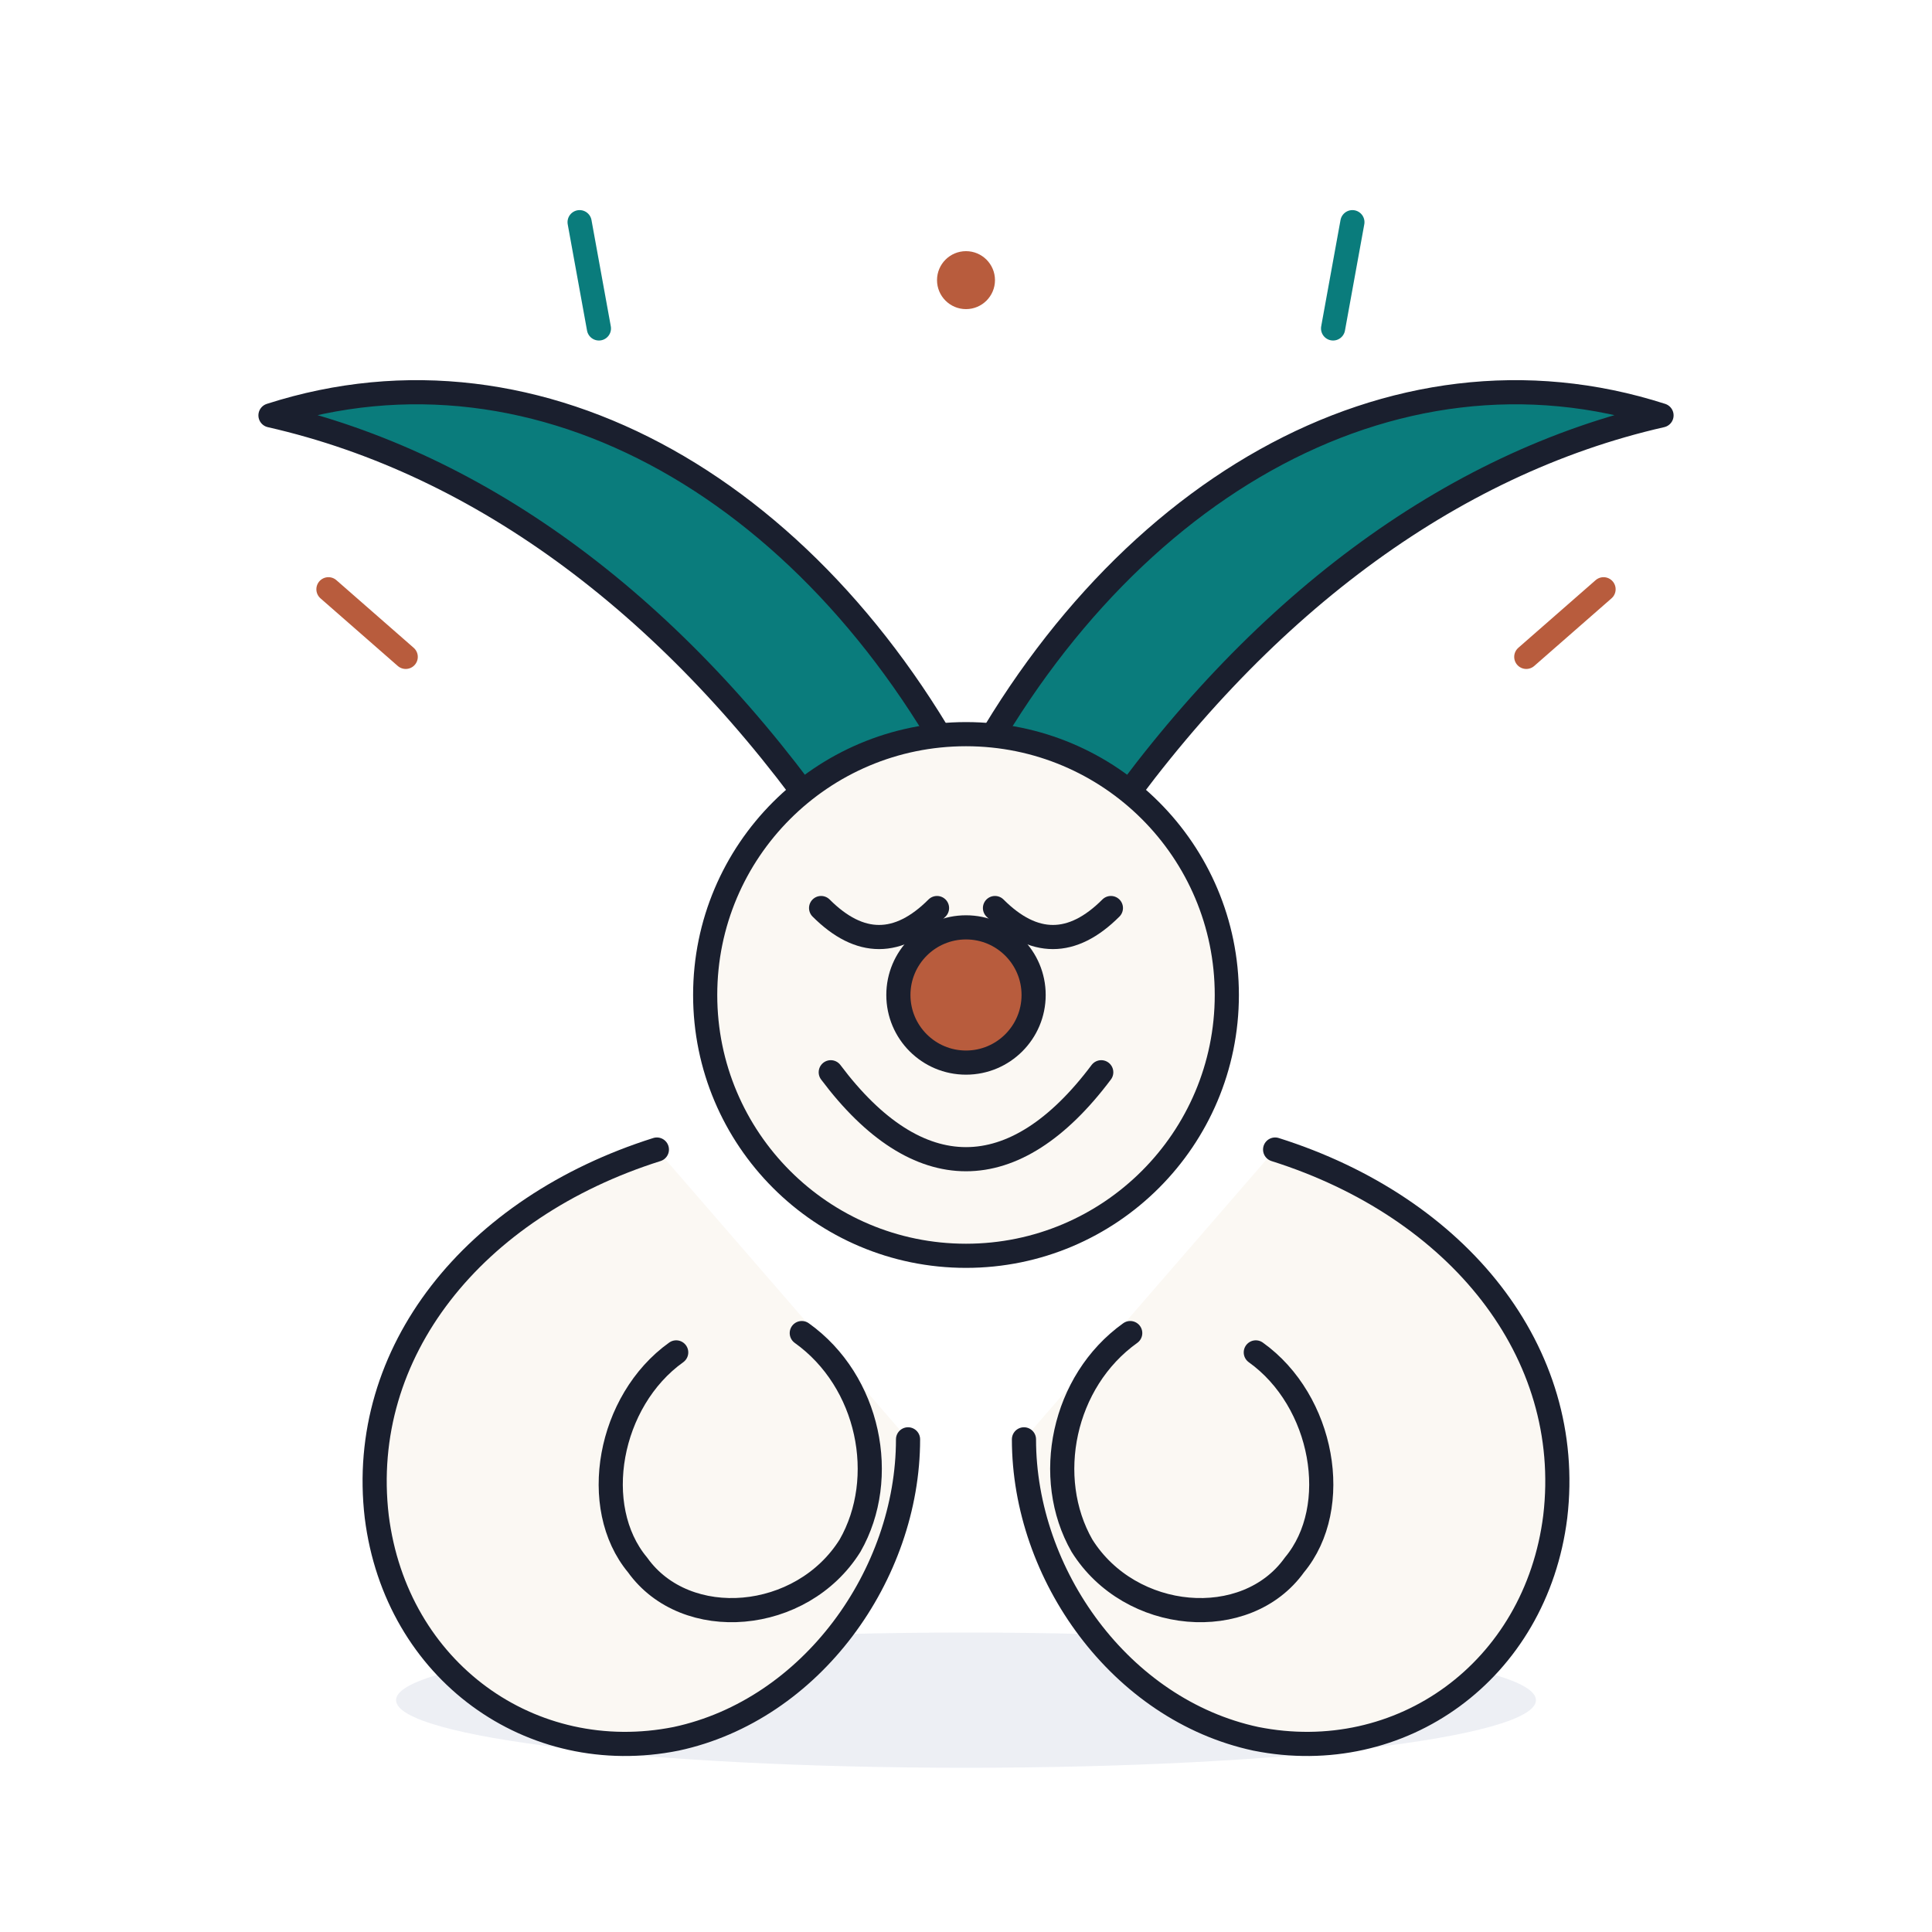
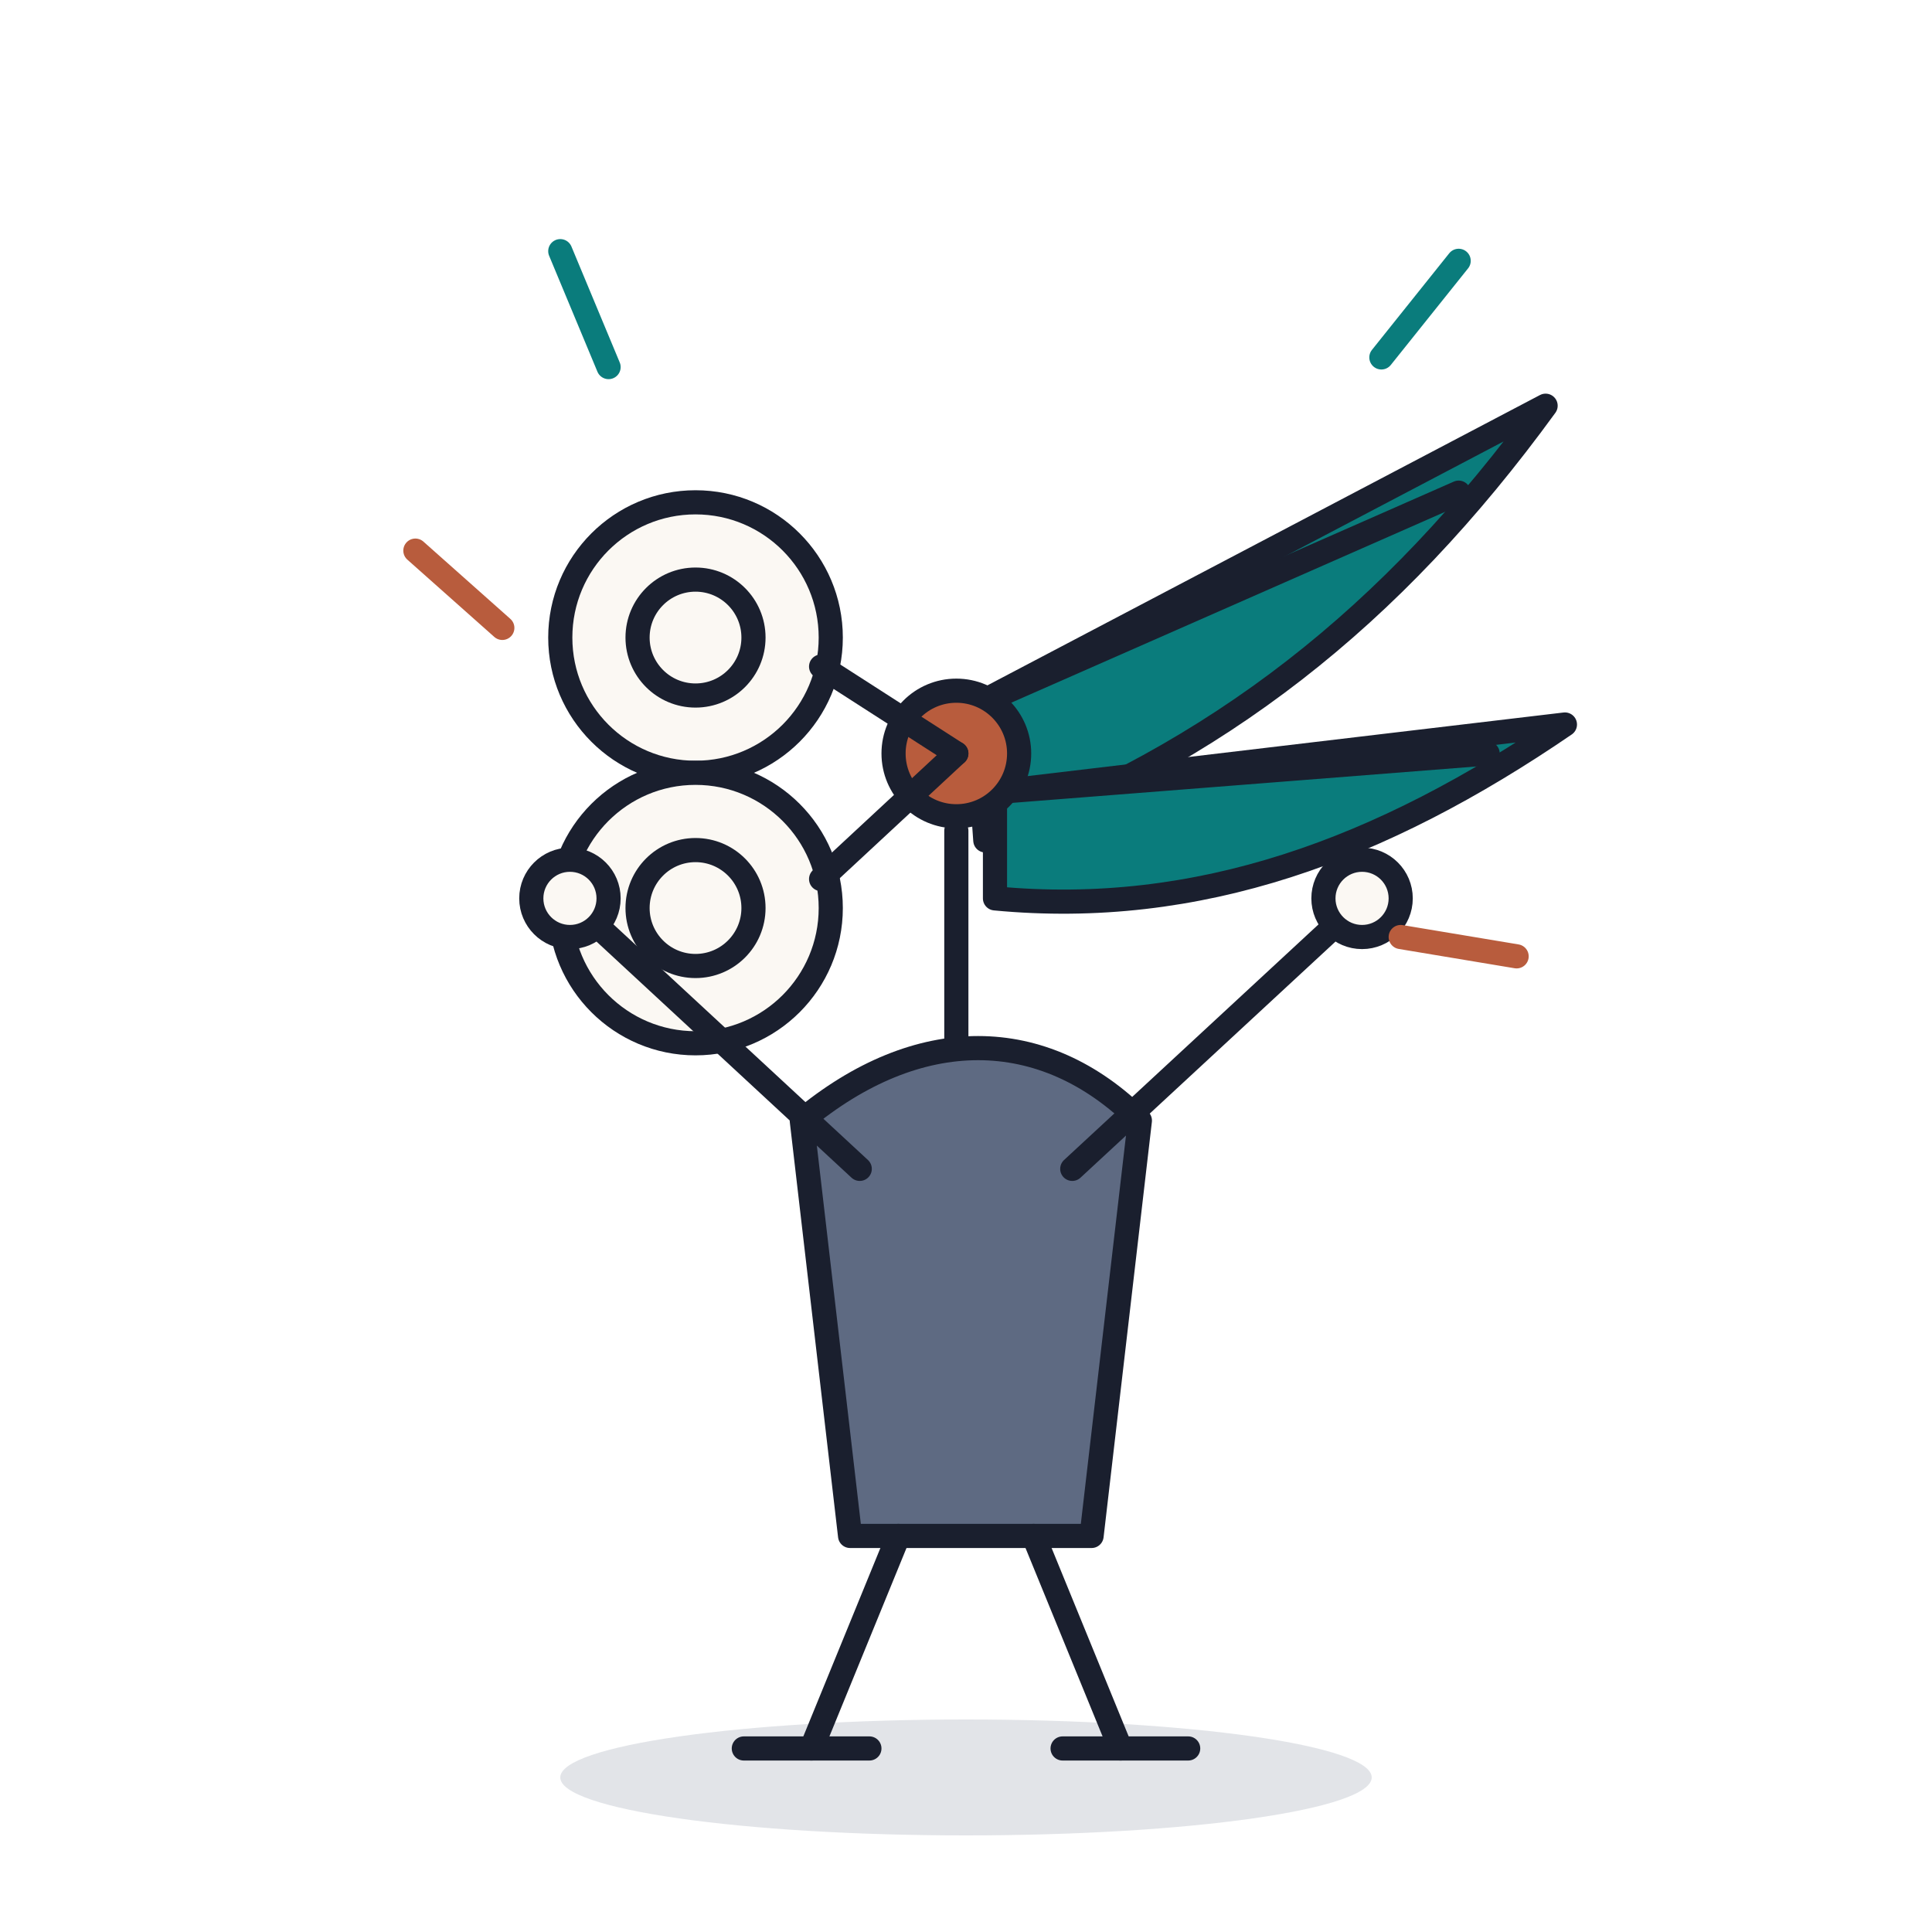
<svg xmlns="http://www.w3.org/2000/svg" width="200" height="200" viewBox="0 0 200 200" role="img" aria-labelledby="title desc">
  <g fill="none" stroke="#1a1f2e" stroke-width="2.5" stroke-linecap="round" stroke-linejoin="round">
-     <ellipse cx="100" cy="176" rx="59" ry="7" fill="#e5e8f0" stroke="none" opacity=".7" />
-     <path d="M86 86C70 63 50 48 28 43c28-9 57 8 73 40" fill="#0a7c7c" />
-     <path d="M114 86c16-23 36-38 58-43-28-9-57 8-73 40" fill="#0a7c7c" />
-     <path d="M68 119c-19 6-31 21-29 38 2 16 16 26 31 23 14-3 24-17 24-31" fill="#fbf8f3" />
-     <path d="M132 119c19 6 31 21 29 38-2 16-16 26-31 23-14-3-24-17-24-31" fill="#fbf8f3" />
-     <path d="M70 140c-7 5-9 16-4 22 5 7 17 6 22-2 4-7 2-17-5-22" fill="none" />
-     <path d="M130 140c7 5 9 16 4 22-5 7-17 6-22-2-4-7-2-17 5-22" fill="none" />
-     <path d="M82 90c8 7 28 7 36 0" fill="none" />
-     <circle cx="100" cy="103" r="27" fill="#fbf8f3" />
-     <circle cx="100" cy="103" r="7" fill="#b85c3d" />
-     <path d="M85 94c4 4 8 4 12 0" fill="none" />
-     <path d="M103 94c4 4 8 4 12 0" fill="none" />
-     <path d="M86 111c9 12 19 12 28 0" fill="none" />
-     <path d="M42 68l-8-7" stroke="#b85c3d" />
-     <path d="M158 68l8-7" stroke="#b85c3d" />
-     <path d="M62 34l-2-11" stroke="#0a7c7c" />
-     <path d="M138 34l2-11" stroke="#0a7c7c" />
-     <circle cx="100" cy="29" r="3" fill="#b85c3d" stroke="none" />
+     <ellipse cx="100" cy="184" rx="42" ry="6" fill="#5e6a82" stroke="none" opacity=".18" />
+     <path d="M101 73 160 42c-16 22-34 36-58 45Z" fill="#0a7c7c" />
+     <path d="M103 82 162 75c-19 13-38 20-59 18Z" fill="#0a7c7c" />
+     <path d="M101 73 151 51" />
+     <path d="M103 82 154 78" />
+     <circle cx="99" cy="78" r="6.5" fill="#b85c3d" />
+     <circle cx="72" cy="66" r="14" fill="#fbf8f3" />
+     <circle cx="72" cy="94" r="14" fill="#fbf8f3" />
+     <circle cx="72" cy="66" r="6" />
+     <circle cx="72" cy="94" r="6" />
+     <path d="M85 69 99 78" />
+     <path d="M85 91 99 78" />
+     <path d="M99 86v23" />
+     <path d="M83 116c12-10 25-10 35 0l-5 43H88Z" fill="#5e6a82" />
+     <path d="M89 121 62 96" />
+     <path d="M111 121 138 96" />
+     <circle cx="59" cy="93" r="4" fill="#fbf8f3" />
+     <circle cx="141" cy="93" r="4" fill="#fbf8f3" />
+     <path d="M93 159l-9 22" />
+     <path d="M107 159l9 22" />
+     <path d="M77 181h13" />
+     <path d="M110 181h13" />
+     <path d="M52 65l-9-8" stroke="#b85c3d" />
+     <path d="M145 97l12 2" stroke="#b85c3d" />
+     <path d="M63 38l-5-12" stroke="#0a7c7c" />
+     <path d="M143 37l8-10" stroke="#0a7c7c" />
  </g>
</svg>
